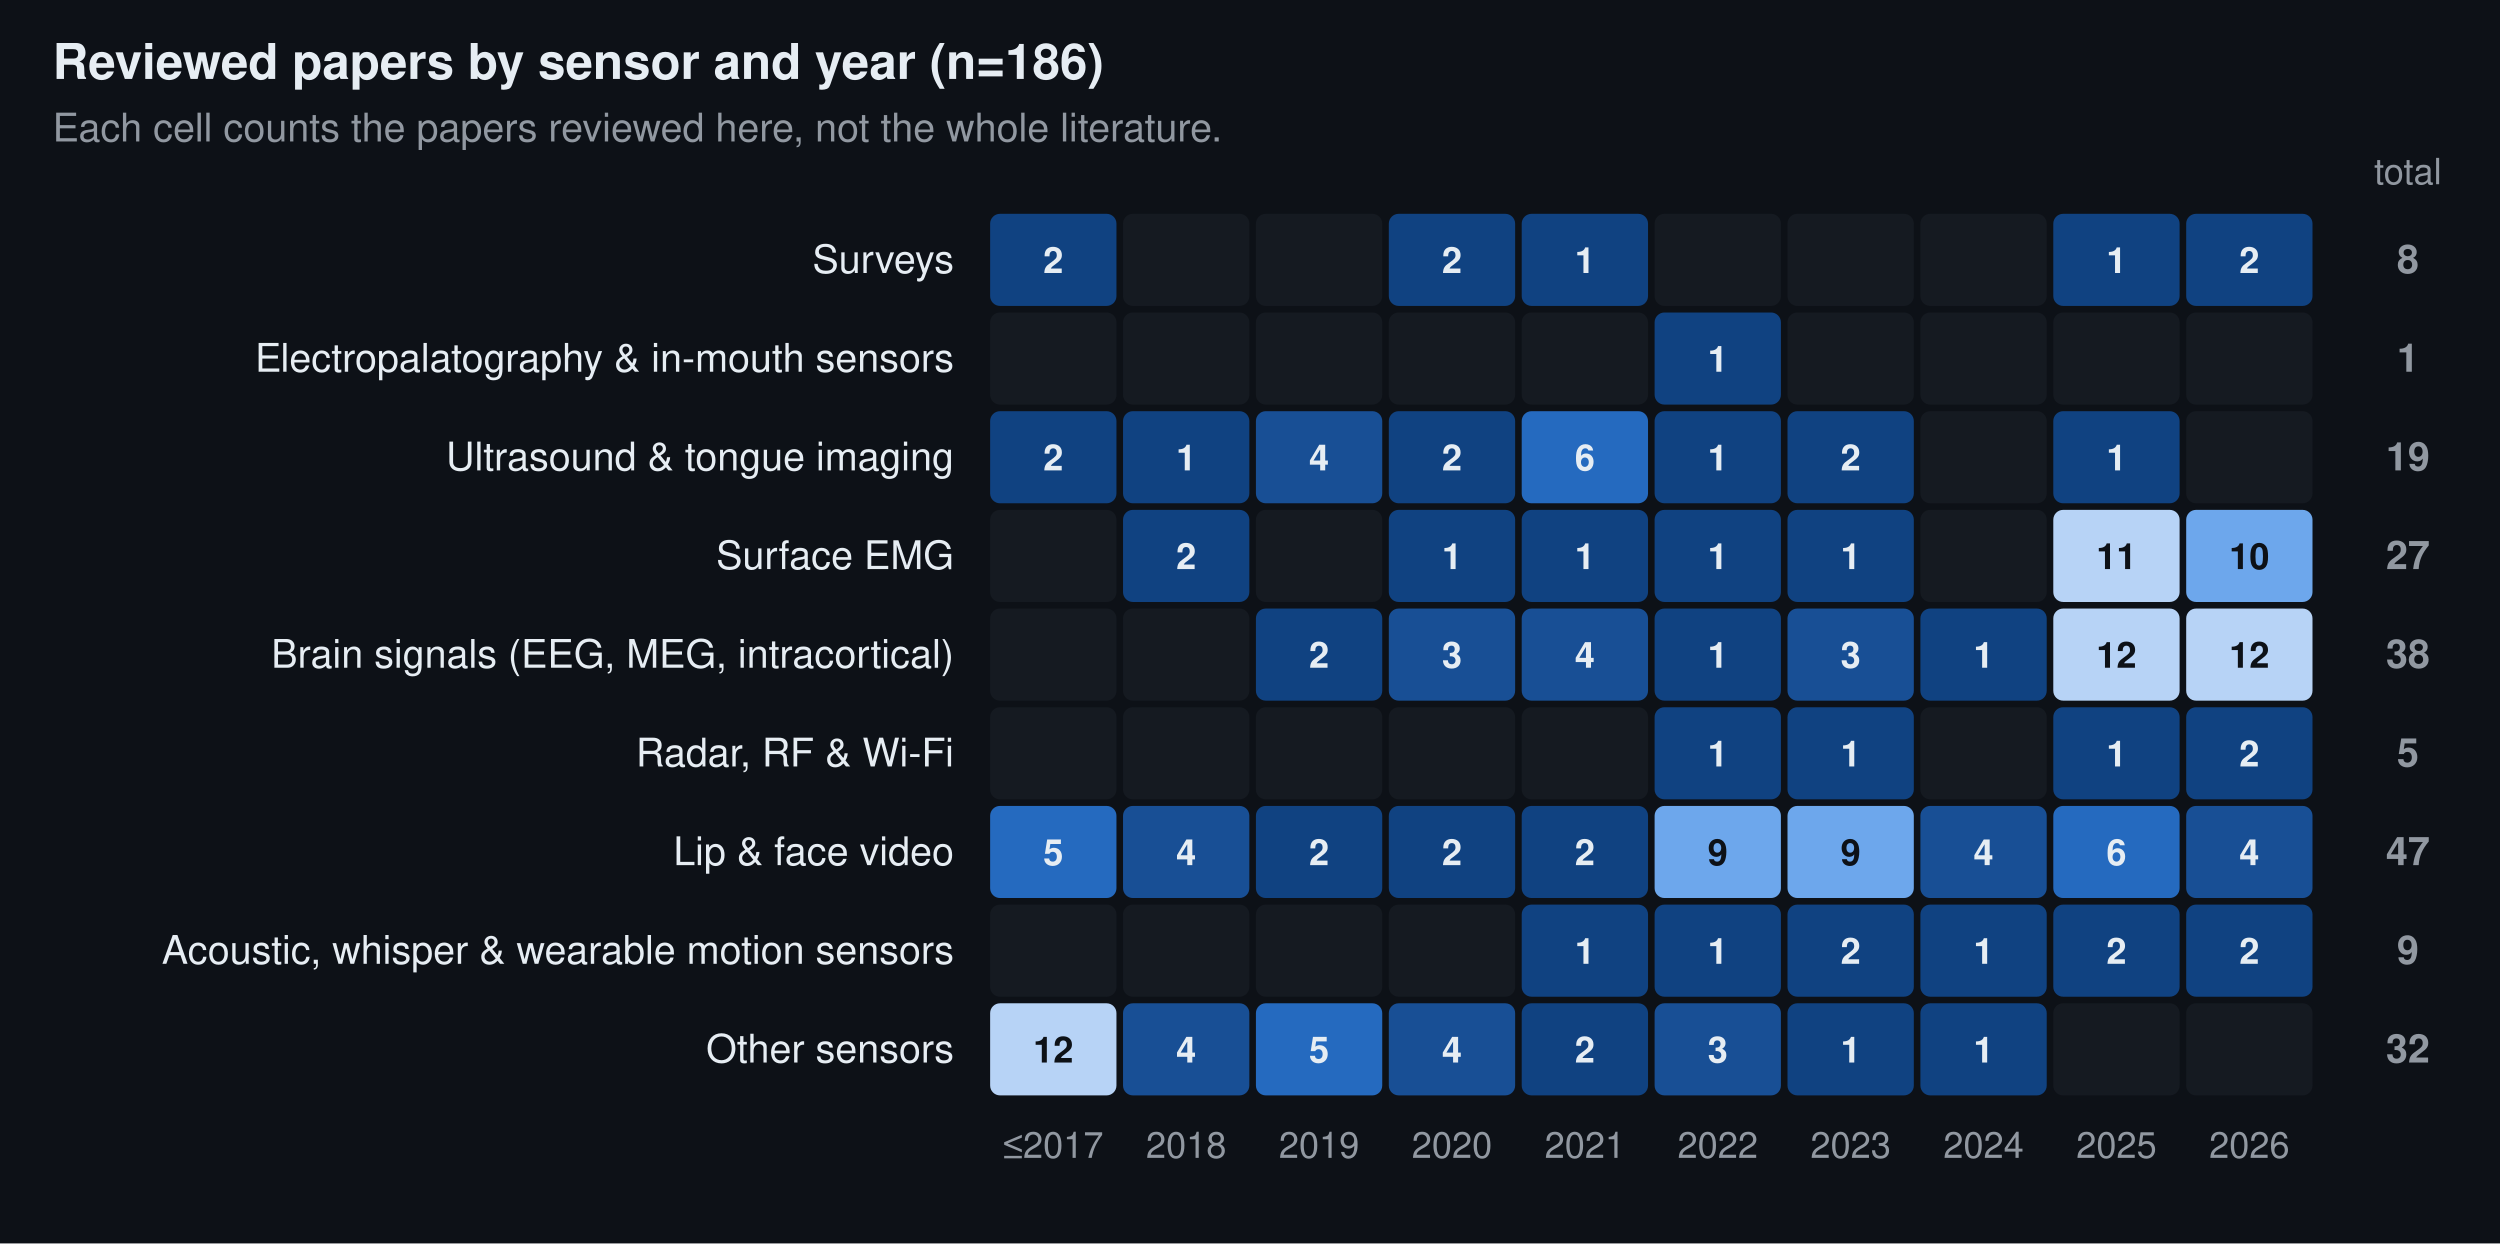
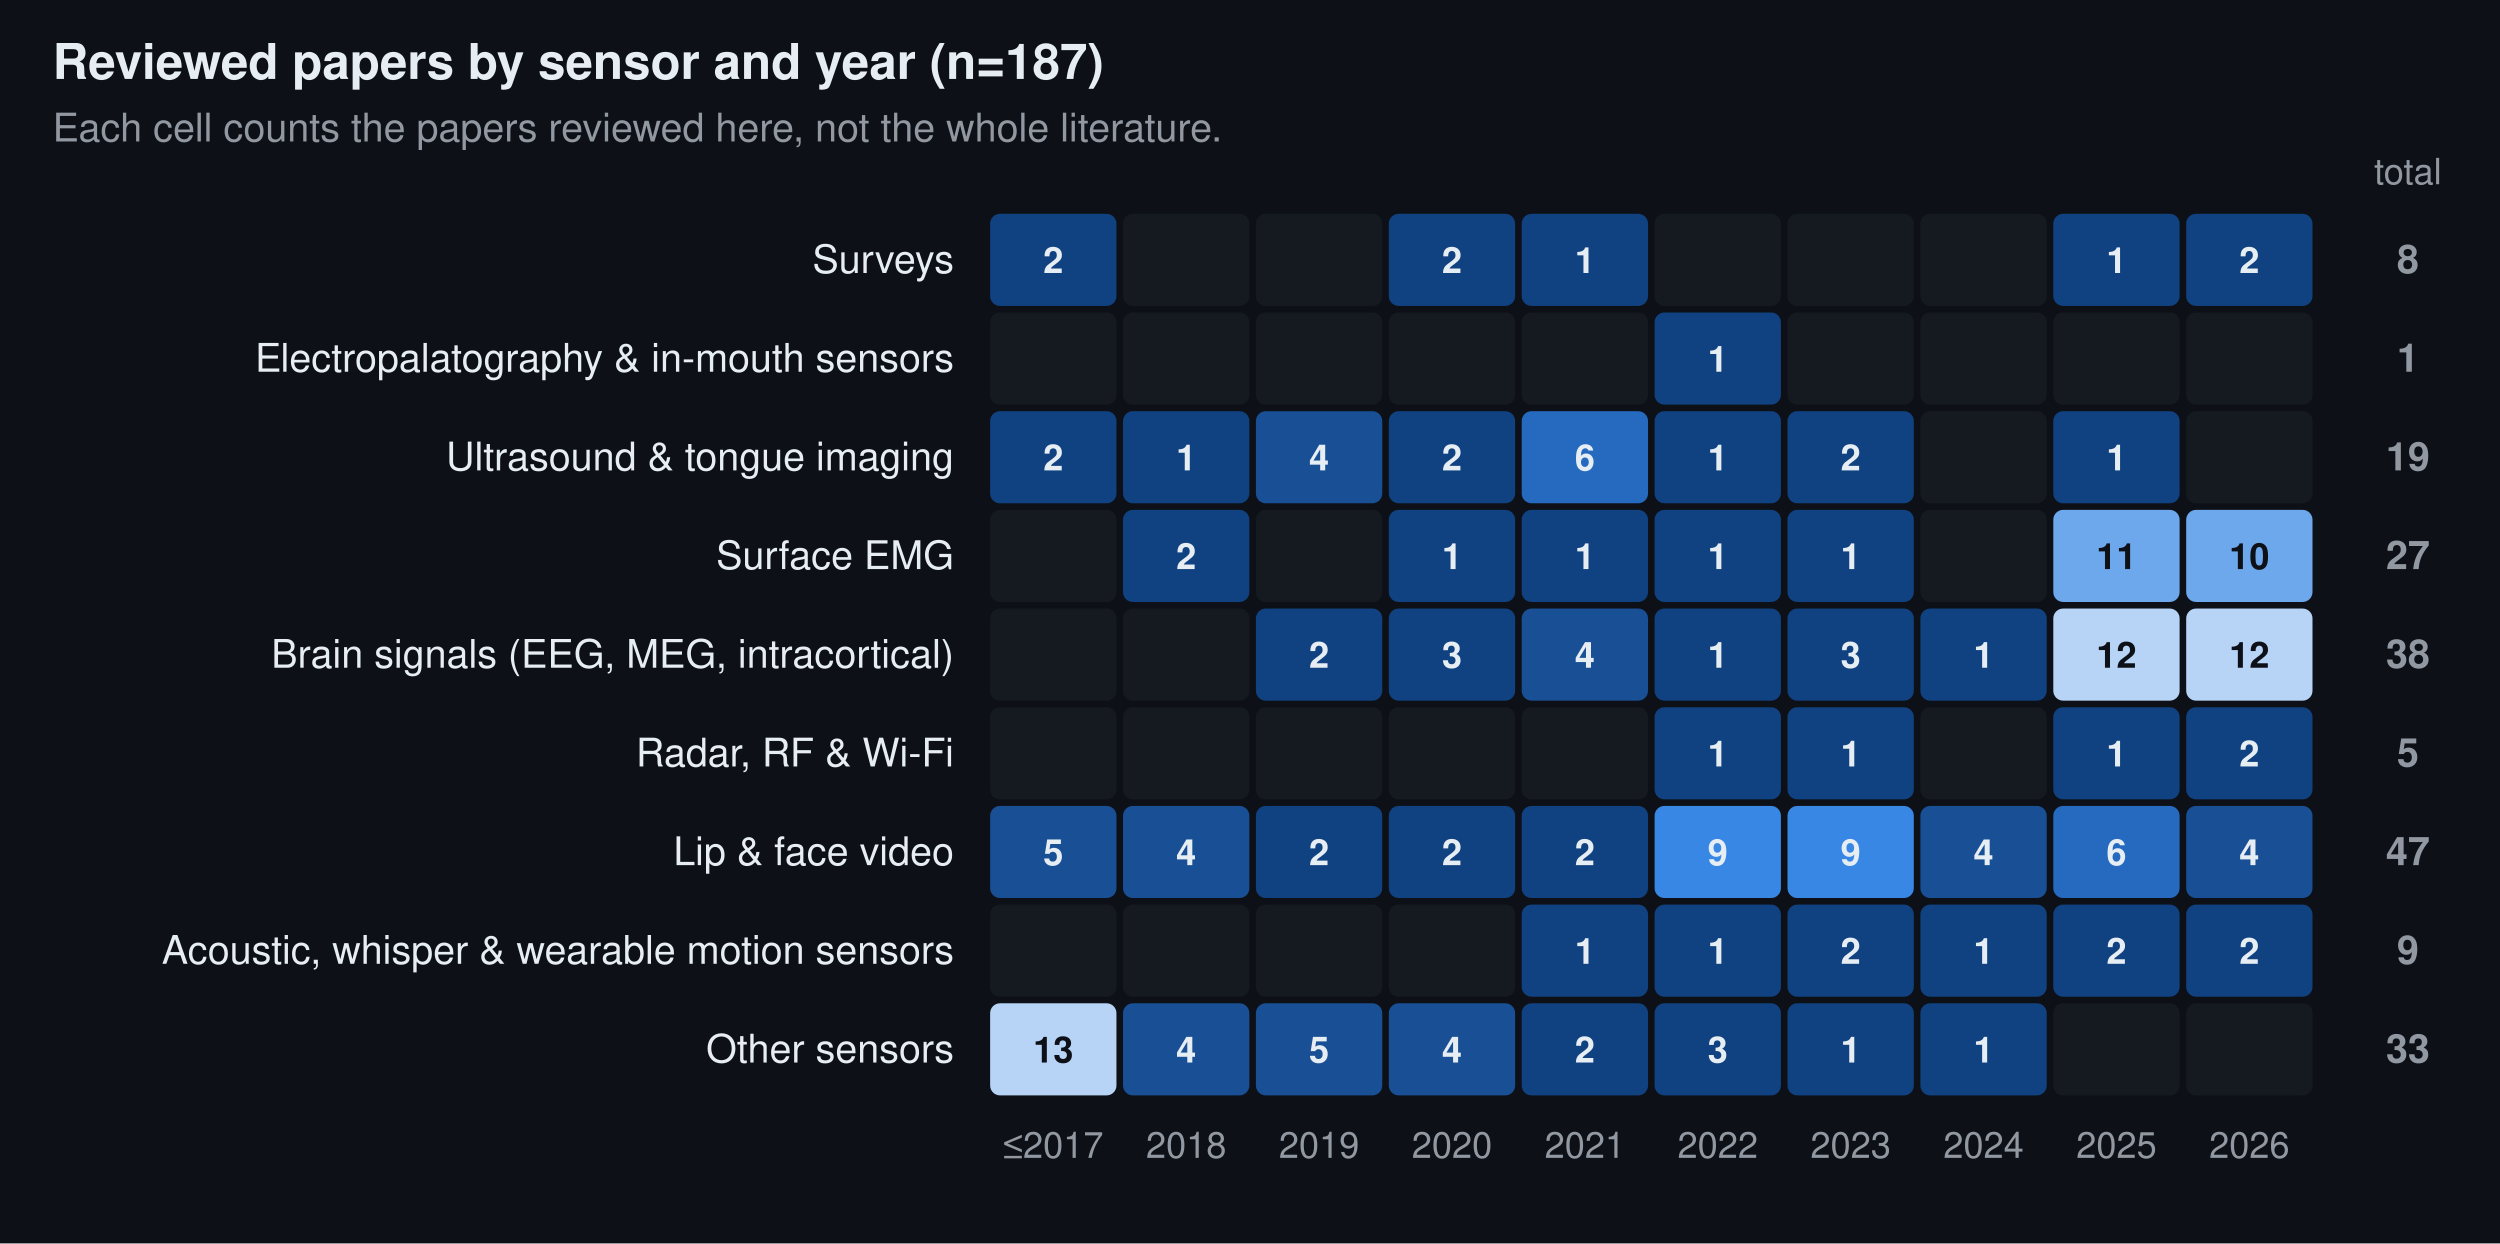
- <svg xmlns="http://www.w3.org/2000/svg" width="760" height="378" viewBox="0 0 760 378" font-family="-apple-system, BlinkMacSystemFont, 'Segoe UI', Helvetica, Arial, sans-serif" role="img" aria-label="Reviewed papers by sensor and year (n=186)">
+ <svg xmlns="http://www.w3.org/2000/svg" width="760" height="378" viewBox="0 0 760 378" font-family="-apple-system, BlinkMacSystemFont, 'Segoe UI', Helvetica, Arial, sans-serif" role="img" aria-label="Reviewed papers by sensor and year (n=187)">
  <rect width="760" height="378" fill="#0d1117" />
-   <text x="16.0" y="24.0" font-size="15" fill="#e6edf3" text-anchor="start" font-weight="600">Reviewed papers by sensor and year (n=186)</text>
+   <text x="16.0" y="24.0" font-size="15" fill="#e6edf3" text-anchor="start" font-weight="600">Reviewed papers by sensor and year (n=187)</text>
  <text x="16.0" y="43.0" font-size="12" fill="#9198a1" text-anchor="start">Each cell counts the papers reviewed here, not the whole literature.</text>
  <text x="320.2" y="352.0" font-size="11" fill="#9198a1" text-anchor="middle">≤2017</text>
  <text x="360.6" y="352.0" font-size="11" fill="#9198a1" text-anchor="middle">2018</text>
  <text x="401.0" y="352.0" font-size="11" fill="#9198a1" text-anchor="middle">2019</text>
  <text x="441.4" y="352.0" font-size="11" fill="#9198a1" text-anchor="middle">2020</text>
  <text x="481.8" y="352.0" font-size="11" fill="#9198a1" text-anchor="middle">2021</text>
  <text x="522.2" y="352.0" font-size="11" fill="#9198a1" text-anchor="middle">2022</text>
  <text x="562.6" y="352.0" font-size="11" fill="#9198a1" text-anchor="middle">2023</text>
  <text x="603.0" y="352.0" font-size="11" fill="#9198a1" text-anchor="middle">2024</text>
  <text x="643.4" y="352.0" font-size="11" fill="#9198a1" text-anchor="middle">2025</text>
  <text x="683.8" y="352.0" font-size="11" fill="#9198a1" text-anchor="middle">2026</text>
  <text x="732.0" y="56.0" font-size="11" fill="#9198a1" text-anchor="middle">total</text>
  <text x="290.0" y="83.0" font-size="12" fill="#e6edf3" text-anchor="end">Surveys</text>
  <rect x="301.0" y="65.0" width="38.4" height="28.0" rx="3" fill="#104281" />
  <text x="320.2" y="83.0" font-size="11" fill="#e6edf3" text-anchor="middle" font-weight="600">2</text>
  <rect x="341.4" y="65.0" width="38.4" height="28.0" rx="3" fill="#151a21" />
  <rect x="381.8" y="65.0" width="38.4" height="28.0" rx="3" fill="#151a21" />
  <rect x="422.2" y="65.0" width="38.4" height="28.0" rx="3" fill="#104281" />
  <text x="441.4" y="83.0" font-size="11" fill="#e6edf3" text-anchor="middle" font-weight="600">2</text>
  <rect x="462.6" y="65.0" width="38.4" height="28.0" rx="3" fill="#104281" />
  <text x="481.8" y="83.0" font-size="11" fill="#e6edf3" text-anchor="middle" font-weight="600">1</text>
  <rect x="503.0" y="65.0" width="38.4" height="28.0" rx="3" fill="#151a21" />
  <rect x="543.4" y="65.0" width="38.4" height="28.0" rx="3" fill="#151a21" />
  <rect x="583.8" y="65.0" width="38.4" height="28.0" rx="3" fill="#151a21" />
  <rect x="624.2" y="65.0" width="38.4" height="28.0" rx="3" fill="#104281" />
  <text x="643.4" y="83.0" font-size="11" fill="#e6edf3" text-anchor="middle" font-weight="600">1</text>
  <rect x="664.6" y="65.0" width="38.4" height="28.0" rx="3" fill="#104281" />
  <text x="683.8" y="83.0" font-size="11" fill="#e6edf3" text-anchor="middle" font-weight="600">2</text>
  <text x="732.0" y="83.0" font-size="12" fill="#9198a1" text-anchor="middle" font-weight="600">8</text>
  <text x="290.0" y="113.0" font-size="12" fill="#e6edf3" text-anchor="end">Electropalatography &amp; in-mouth sensors</text>
  <rect x="301.0" y="95.0" width="38.4" height="28.0" rx="3" fill="#151a21" />
  <rect x="341.4" y="95.0" width="38.4" height="28.0" rx="3" fill="#151a21" />
  <rect x="381.8" y="95.0" width="38.4" height="28.0" rx="3" fill="#151a21" />
  <rect x="422.2" y="95.0" width="38.4" height="28.0" rx="3" fill="#151a21" />
  <rect x="462.6" y="95.0" width="38.4" height="28.0" rx="3" fill="#151a21" />
  <rect x="503.0" y="95.0" width="38.4" height="28.0" rx="3" fill="#104281" />
  <text x="522.2" y="113.0" font-size="11" fill="#e6edf3" text-anchor="middle" font-weight="600">1</text>
  <rect x="543.4" y="95.0" width="38.4" height="28.0" rx="3" fill="#151a21" />
  <rect x="583.8" y="95.0" width="38.4" height="28.0" rx="3" fill="#151a21" />
  <rect x="624.2" y="95.0" width="38.4" height="28.0" rx="3" fill="#151a21" />
  <rect x="664.6" y="95.0" width="38.4" height="28.0" rx="3" fill="#151a21" />
  <text x="732.0" y="113.0" font-size="12" fill="#9198a1" text-anchor="middle" font-weight="600">1</text>
  <text x="290.0" y="143.0" font-size="12" fill="#e6edf3" text-anchor="end">Ultrasound &amp; tongue imaging</text>
  <rect x="301.0" y="125.0" width="38.4" height="28.0" rx="3" fill="#104281" />
  <text x="320.2" y="143.0" font-size="11" fill="#e6edf3" text-anchor="middle" font-weight="600">2</text>
  <rect x="341.4" y="125.0" width="38.4" height="28.0" rx="3" fill="#104281" />
  <text x="360.6" y="143.0" font-size="11" fill="#e6edf3" text-anchor="middle" font-weight="600">1</text>
  <rect x="381.8" y="125.0" width="38.4" height="28.0" rx="3" fill="#184f95" />
  <text x="401.0" y="143.0" font-size="11" fill="#e6edf3" text-anchor="middle" font-weight="600">4</text>
  <rect x="422.2" y="125.0" width="38.4" height="28.0" rx="3" fill="#104281" />
  <text x="441.4" y="143.0" font-size="11" fill="#e6edf3" text-anchor="middle" font-weight="600">2</text>
  <rect x="462.6" y="125.0" width="38.4" height="28.0" rx="3" fill="#256abf" />
  <text x="481.8" y="143.0" font-size="11" fill="#e6edf3" text-anchor="middle" font-weight="600">6</text>
  <rect x="503.0" y="125.0" width="38.4" height="28.0" rx="3" fill="#104281" />
  <text x="522.2" y="143.0" font-size="11" fill="#e6edf3" text-anchor="middle" font-weight="600">1</text>
  <rect x="543.4" y="125.0" width="38.4" height="28.0" rx="3" fill="#104281" />
  <text x="562.6" y="143.0" font-size="11" fill="#e6edf3" text-anchor="middle" font-weight="600">2</text>
  <rect x="583.8" y="125.0" width="38.4" height="28.0" rx="3" fill="#151a21" />
  <rect x="624.2" y="125.0" width="38.4" height="28.0" rx="3" fill="#104281" />
  <text x="643.4" y="143.0" font-size="11" fill="#e6edf3" text-anchor="middle" font-weight="600">1</text>
  <rect x="664.6" y="125.0" width="38.4" height="28.0" rx="3" fill="#151a21" />
  <text x="732.0" y="143.0" font-size="12" fill="#9198a1" text-anchor="middle" font-weight="600">19</text>
  <text x="290.0" y="173.0" font-size="12" fill="#e6edf3" text-anchor="end">Surface EMG</text>
  <rect x="301.0" y="155.0" width="38.4" height="28.0" rx="3" fill="#151a21" />
  <rect x="341.4" y="155.0" width="38.4" height="28.0" rx="3" fill="#104281" />
  <text x="360.6" y="173.0" font-size="11" fill="#e6edf3" text-anchor="middle" font-weight="600">2</text>
  <rect x="381.8" y="155.0" width="38.4" height="28.0" rx="3" fill="#151a21" />
  <rect x="422.2" y="155.0" width="38.4" height="28.0" rx="3" fill="#104281" />
  <text x="441.4" y="173.0" font-size="11" fill="#e6edf3" text-anchor="middle" font-weight="600">1</text>
  <rect x="462.6" y="155.0" width="38.4" height="28.0" rx="3" fill="#104281" />
  <text x="481.8" y="173.0" font-size="11" fill="#e6edf3" text-anchor="middle" font-weight="600">1</text>
  <rect x="503.0" y="155.0" width="38.4" height="28.0" rx="3" fill="#104281" />
  <text x="522.2" y="173.0" font-size="11" fill="#e6edf3" text-anchor="middle" font-weight="600">1</text>
  <rect x="543.4" y="155.0" width="38.4" height="28.0" rx="3" fill="#104281" />
  <text x="562.6" y="173.0" font-size="11" fill="#e6edf3" text-anchor="middle" font-weight="600">1</text>
  <rect x="583.8" y="155.0" width="38.4" height="28.0" rx="3" fill="#151a21" />
-   <rect x="624.2" y="155.0" width="38.4" height="28.0" rx="3" fill="#b7d3f6" />
+   <rect x="624.2" y="155.0" width="38.4" height="28.0" rx="3" fill="#6da7ec" />
  <text x="643.4" y="173.0" font-size="11" fill="#0d1117" text-anchor="middle" font-weight="600">11</text>
  <rect x="664.6" y="155.0" width="38.4" height="28.0" rx="3" fill="#6da7ec" />
  <text x="683.8" y="173.0" font-size="11" fill="#0d1117" text-anchor="middle" font-weight="600">10</text>
  <text x="732.0" y="173.0" font-size="12" fill="#9198a1" text-anchor="middle" font-weight="600">27</text>
  <text x="290.0" y="203.0" font-size="12" fill="#e6edf3" text-anchor="end">Brain signals (EEG, MEG, intracortical)</text>
  <rect x="301.0" y="185.0" width="38.4" height="28.0" rx="3" fill="#151a21" />
  <rect x="341.4" y="185.0" width="38.4" height="28.0" rx="3" fill="#151a21" />
  <rect x="381.8" y="185.0" width="38.4" height="28.0" rx="3" fill="#104281" />
  <text x="401.0" y="203.0" font-size="11" fill="#e6edf3" text-anchor="middle" font-weight="600">2</text>
-   <rect x="422.2" y="185.0" width="38.4" height="28.0" rx="3" fill="#184f95" />
+   <rect x="422.2" y="185.0" width="38.4" height="28.0" rx="3" fill="#104281" />
  <text x="441.4" y="203.0" font-size="11" fill="#e6edf3" text-anchor="middle" font-weight="600">3</text>
  <rect x="462.6" y="185.0" width="38.4" height="28.0" rx="3" fill="#184f95" />
  <text x="481.8" y="203.0" font-size="11" fill="#e6edf3" text-anchor="middle" font-weight="600">4</text>
  <rect x="503.0" y="185.0" width="38.4" height="28.0" rx="3" fill="#104281" />
  <text x="522.2" y="203.0" font-size="11" fill="#e6edf3" text-anchor="middle" font-weight="600">1</text>
-   <rect x="543.4" y="185.0" width="38.4" height="28.0" rx="3" fill="#184f95" />
+   <rect x="543.4" y="185.0" width="38.4" height="28.0" rx="3" fill="#104281" />
  <text x="562.6" y="203.0" font-size="11" fill="#e6edf3" text-anchor="middle" font-weight="600">3</text>
  <rect x="583.8" y="185.0" width="38.4" height="28.0" rx="3" fill="#104281" />
  <text x="603.0" y="203.0" font-size="11" fill="#e6edf3" text-anchor="middle" font-weight="600">1</text>
  <rect x="624.2" y="185.0" width="38.4" height="28.0" rx="3" fill="#b7d3f6" />
  <text x="643.4" y="203.0" font-size="11" fill="#0d1117" text-anchor="middle" font-weight="600">12</text>
  <rect x="664.6" y="185.0" width="38.4" height="28.0" rx="3" fill="#b7d3f6" />
  <text x="683.8" y="203.0" font-size="11" fill="#0d1117" text-anchor="middle" font-weight="600">12</text>
  <text x="732.0" y="203.0" font-size="12" fill="#9198a1" text-anchor="middle" font-weight="600">38</text>
  <text x="290.0" y="233.0" font-size="12" fill="#e6edf3" text-anchor="end">Radar, RF &amp; Wi-Fi</text>
  <rect x="301.0" y="215.0" width="38.4" height="28.0" rx="3" fill="#151a21" />
  <rect x="341.4" y="215.0" width="38.4" height="28.0" rx="3" fill="#151a21" />
  <rect x="381.8" y="215.0" width="38.4" height="28.0" rx="3" fill="#151a21" />
  <rect x="422.2" y="215.0" width="38.4" height="28.0" rx="3" fill="#151a21" />
  <rect x="462.6" y="215.0" width="38.4" height="28.0" rx="3" fill="#151a21" />
  <rect x="503.0" y="215.0" width="38.4" height="28.0" rx="3" fill="#104281" />
  <text x="522.2" y="233.0" font-size="11" fill="#e6edf3" text-anchor="middle" font-weight="600">1</text>
  <rect x="543.4" y="215.0" width="38.4" height="28.0" rx="3" fill="#104281" />
  <text x="562.6" y="233.0" font-size="11" fill="#e6edf3" text-anchor="middle" font-weight="600">1</text>
  <rect x="583.8" y="215.0" width="38.4" height="28.0" rx="3" fill="#151a21" />
  <rect x="624.2" y="215.0" width="38.4" height="28.0" rx="3" fill="#104281" />
  <text x="643.4" y="233.0" font-size="11" fill="#e6edf3" text-anchor="middle" font-weight="600">1</text>
  <rect x="664.6" y="215.0" width="38.4" height="28.0" rx="3" fill="#104281" />
  <text x="683.8" y="233.0" font-size="11" fill="#e6edf3" text-anchor="middle" font-weight="600">2</text>
  <text x="732.0" y="233.0" font-size="12" fill="#9198a1" text-anchor="middle" font-weight="600">5</text>
  <text x="290.0" y="263.0" font-size="12" fill="#e6edf3" text-anchor="end">Lip &amp; face video</text>
-   <rect x="301.0" y="245.0" width="38.4" height="28.0" rx="3" fill="#256abf" />
+   <rect x="301.0" y="245.0" width="38.4" height="28.0" rx="3" fill="#184f95" />
  <text x="320.2" y="263.0" font-size="11" fill="#e6edf3" text-anchor="middle" font-weight="600">5</text>
  <rect x="341.4" y="245.0" width="38.4" height="28.0" rx="3" fill="#184f95" />
  <text x="360.6" y="263.0" font-size="11" fill="#e6edf3" text-anchor="middle" font-weight="600">4</text>
  <rect x="381.8" y="245.0" width="38.4" height="28.0" rx="3" fill="#104281" />
  <text x="401.0" y="263.0" font-size="11" fill="#e6edf3" text-anchor="middle" font-weight="600">2</text>
  <rect x="422.2" y="245.0" width="38.4" height="28.0" rx="3" fill="#104281" />
  <text x="441.4" y="263.0" font-size="11" fill="#e6edf3" text-anchor="middle" font-weight="600">2</text>
  <rect x="462.6" y="245.0" width="38.4" height="28.0" rx="3" fill="#104281" />
  <text x="481.8" y="263.0" font-size="11" fill="#e6edf3" text-anchor="middle" font-weight="600">2</text>
-   <rect x="503.0" y="245.0" width="38.4" height="28.0" rx="3" fill="#6da7ec" />
-   <text x="522.2" y="263.0" font-size="11" fill="#0d1117" text-anchor="middle" font-weight="600">9</text>
-   <rect x="543.4" y="245.0" width="38.4" height="28.0" rx="3" fill="#6da7ec" />
-   <text x="562.6" y="263.0" font-size="11" fill="#0d1117" text-anchor="middle" font-weight="600">9</text>
+   <rect x="503.0" y="245.0" width="38.4" height="28.0" rx="3" fill="#3987e5" />
+   <text x="522.2" y="263.0" font-size="11" fill="#e6edf3" text-anchor="middle" font-weight="600">9</text>
+   <rect x="543.4" y="245.0" width="38.4" height="28.0" rx="3" fill="#3987e5" />
+   <text x="562.6" y="263.0" font-size="11" fill="#e6edf3" text-anchor="middle" font-weight="600">9</text>
  <rect x="583.8" y="245.0" width="38.4" height="28.0" rx="3" fill="#184f95" />
  <text x="603.0" y="263.0" font-size="11" fill="#e6edf3" text-anchor="middle" font-weight="600">4</text>
  <rect x="624.2" y="245.0" width="38.4" height="28.0" rx="3" fill="#256abf" />
  <text x="643.4" y="263.0" font-size="11" fill="#e6edf3" text-anchor="middle" font-weight="600">6</text>
  <rect x="664.6" y="245.0" width="38.4" height="28.0" rx="3" fill="#184f95" />
  <text x="683.8" y="263.0" font-size="11" fill="#e6edf3" text-anchor="middle" font-weight="600">4</text>
  <text x="732.0" y="263.0" font-size="12" fill="#9198a1" text-anchor="middle" font-weight="600">47</text>
  <text x="290.0" y="293.0" font-size="12" fill="#e6edf3" text-anchor="end">Acoustic, whisper &amp; wearable motion sensors</text>
  <rect x="301.0" y="275.0" width="38.4" height="28.0" rx="3" fill="#151a21" />
  <rect x="341.4" y="275.0" width="38.4" height="28.0" rx="3" fill="#151a21" />
  <rect x="381.8" y="275.0" width="38.4" height="28.0" rx="3" fill="#151a21" />
  <rect x="422.2" y="275.0" width="38.4" height="28.0" rx="3" fill="#151a21" />
  <rect x="462.6" y="275.0" width="38.4" height="28.0" rx="3" fill="#104281" />
  <text x="481.8" y="293.0" font-size="11" fill="#e6edf3" text-anchor="middle" font-weight="600">1</text>
  <rect x="503.0" y="275.0" width="38.4" height="28.0" rx="3" fill="#104281" />
  <text x="522.2" y="293.0" font-size="11" fill="#e6edf3" text-anchor="middle" font-weight="600">1</text>
  <rect x="543.4" y="275.0" width="38.4" height="28.0" rx="3" fill="#104281" />
  <text x="562.6" y="293.0" font-size="11" fill="#e6edf3" text-anchor="middle" font-weight="600">2</text>
  <rect x="583.8" y="275.0" width="38.4" height="28.0" rx="3" fill="#104281" />
  <text x="603.0" y="293.0" font-size="11" fill="#e6edf3" text-anchor="middle" font-weight="600">1</text>
  <rect x="624.2" y="275.0" width="38.4" height="28.0" rx="3" fill="#104281" />
  <text x="643.4" y="293.0" font-size="11" fill="#e6edf3" text-anchor="middle" font-weight="600">2</text>
  <rect x="664.6" y="275.0" width="38.4" height="28.0" rx="3" fill="#104281" />
  <text x="683.8" y="293.0" font-size="11" fill="#e6edf3" text-anchor="middle" font-weight="600">2</text>
  <text x="732.0" y="293.0" font-size="12" fill="#9198a1" text-anchor="middle" font-weight="600">9</text>
  <text x="290.0" y="323.0" font-size="12" fill="#e6edf3" text-anchor="end">Other sensors</text>
  <rect x="301.0" y="305.0" width="38.4" height="28.0" rx="3" fill="#b7d3f6" />
-   <text x="320.2" y="323.0" font-size="11" fill="#0d1117" text-anchor="middle" font-weight="600">12</text>
+   <text x="320.2" y="323.0" font-size="11" fill="#0d1117" text-anchor="middle" font-weight="600">13</text>
  <rect x="341.4" y="305.0" width="38.4" height="28.0" rx="3" fill="#184f95" />
  <text x="360.6" y="323.0" font-size="11" fill="#e6edf3" text-anchor="middle" font-weight="600">4</text>
-   <rect x="381.8" y="305.0" width="38.4" height="28.0" rx="3" fill="#256abf" />
+   <rect x="381.8" y="305.0" width="38.4" height="28.0" rx="3" fill="#184f95" />
  <text x="401.0" y="323.0" font-size="11" fill="#e6edf3" text-anchor="middle" font-weight="600">5</text>
  <rect x="422.2" y="305.0" width="38.4" height="28.0" rx="3" fill="#184f95" />
  <text x="441.4" y="323.0" font-size="11" fill="#e6edf3" text-anchor="middle" font-weight="600">4</text>
  <rect x="462.6" y="305.0" width="38.4" height="28.0" rx="3" fill="#104281" />
  <text x="481.8" y="323.0" font-size="11" fill="#e6edf3" text-anchor="middle" font-weight="600">2</text>
-   <rect x="503.0" y="305.0" width="38.4" height="28.0" rx="3" fill="#184f95" />
+   <rect x="503.0" y="305.0" width="38.4" height="28.0" rx="3" fill="#104281" />
  <text x="522.2" y="323.0" font-size="11" fill="#e6edf3" text-anchor="middle" font-weight="600">3</text>
  <rect x="543.4" y="305.0" width="38.4" height="28.0" rx="3" fill="#104281" />
  <text x="562.6" y="323.0" font-size="11" fill="#e6edf3" text-anchor="middle" font-weight="600">1</text>
  <rect x="583.8" y="305.0" width="38.4" height="28.0" rx="3" fill="#104281" />
  <text x="603.0" y="323.0" font-size="11" fill="#e6edf3" text-anchor="middle" font-weight="600">1</text>
  <rect x="624.2" y="305.0" width="38.4" height="28.0" rx="3" fill="#151a21" />
  <rect x="664.6" y="305.0" width="38.4" height="28.0" rx="3" fill="#151a21" />
-   <text x="732.0" y="323.0" font-size="12" fill="#9198a1" text-anchor="middle" font-weight="600">32</text>
+   <text x="732.0" y="323.0" font-size="12" fill="#9198a1" text-anchor="middle" font-weight="600">33</text>
</svg>
